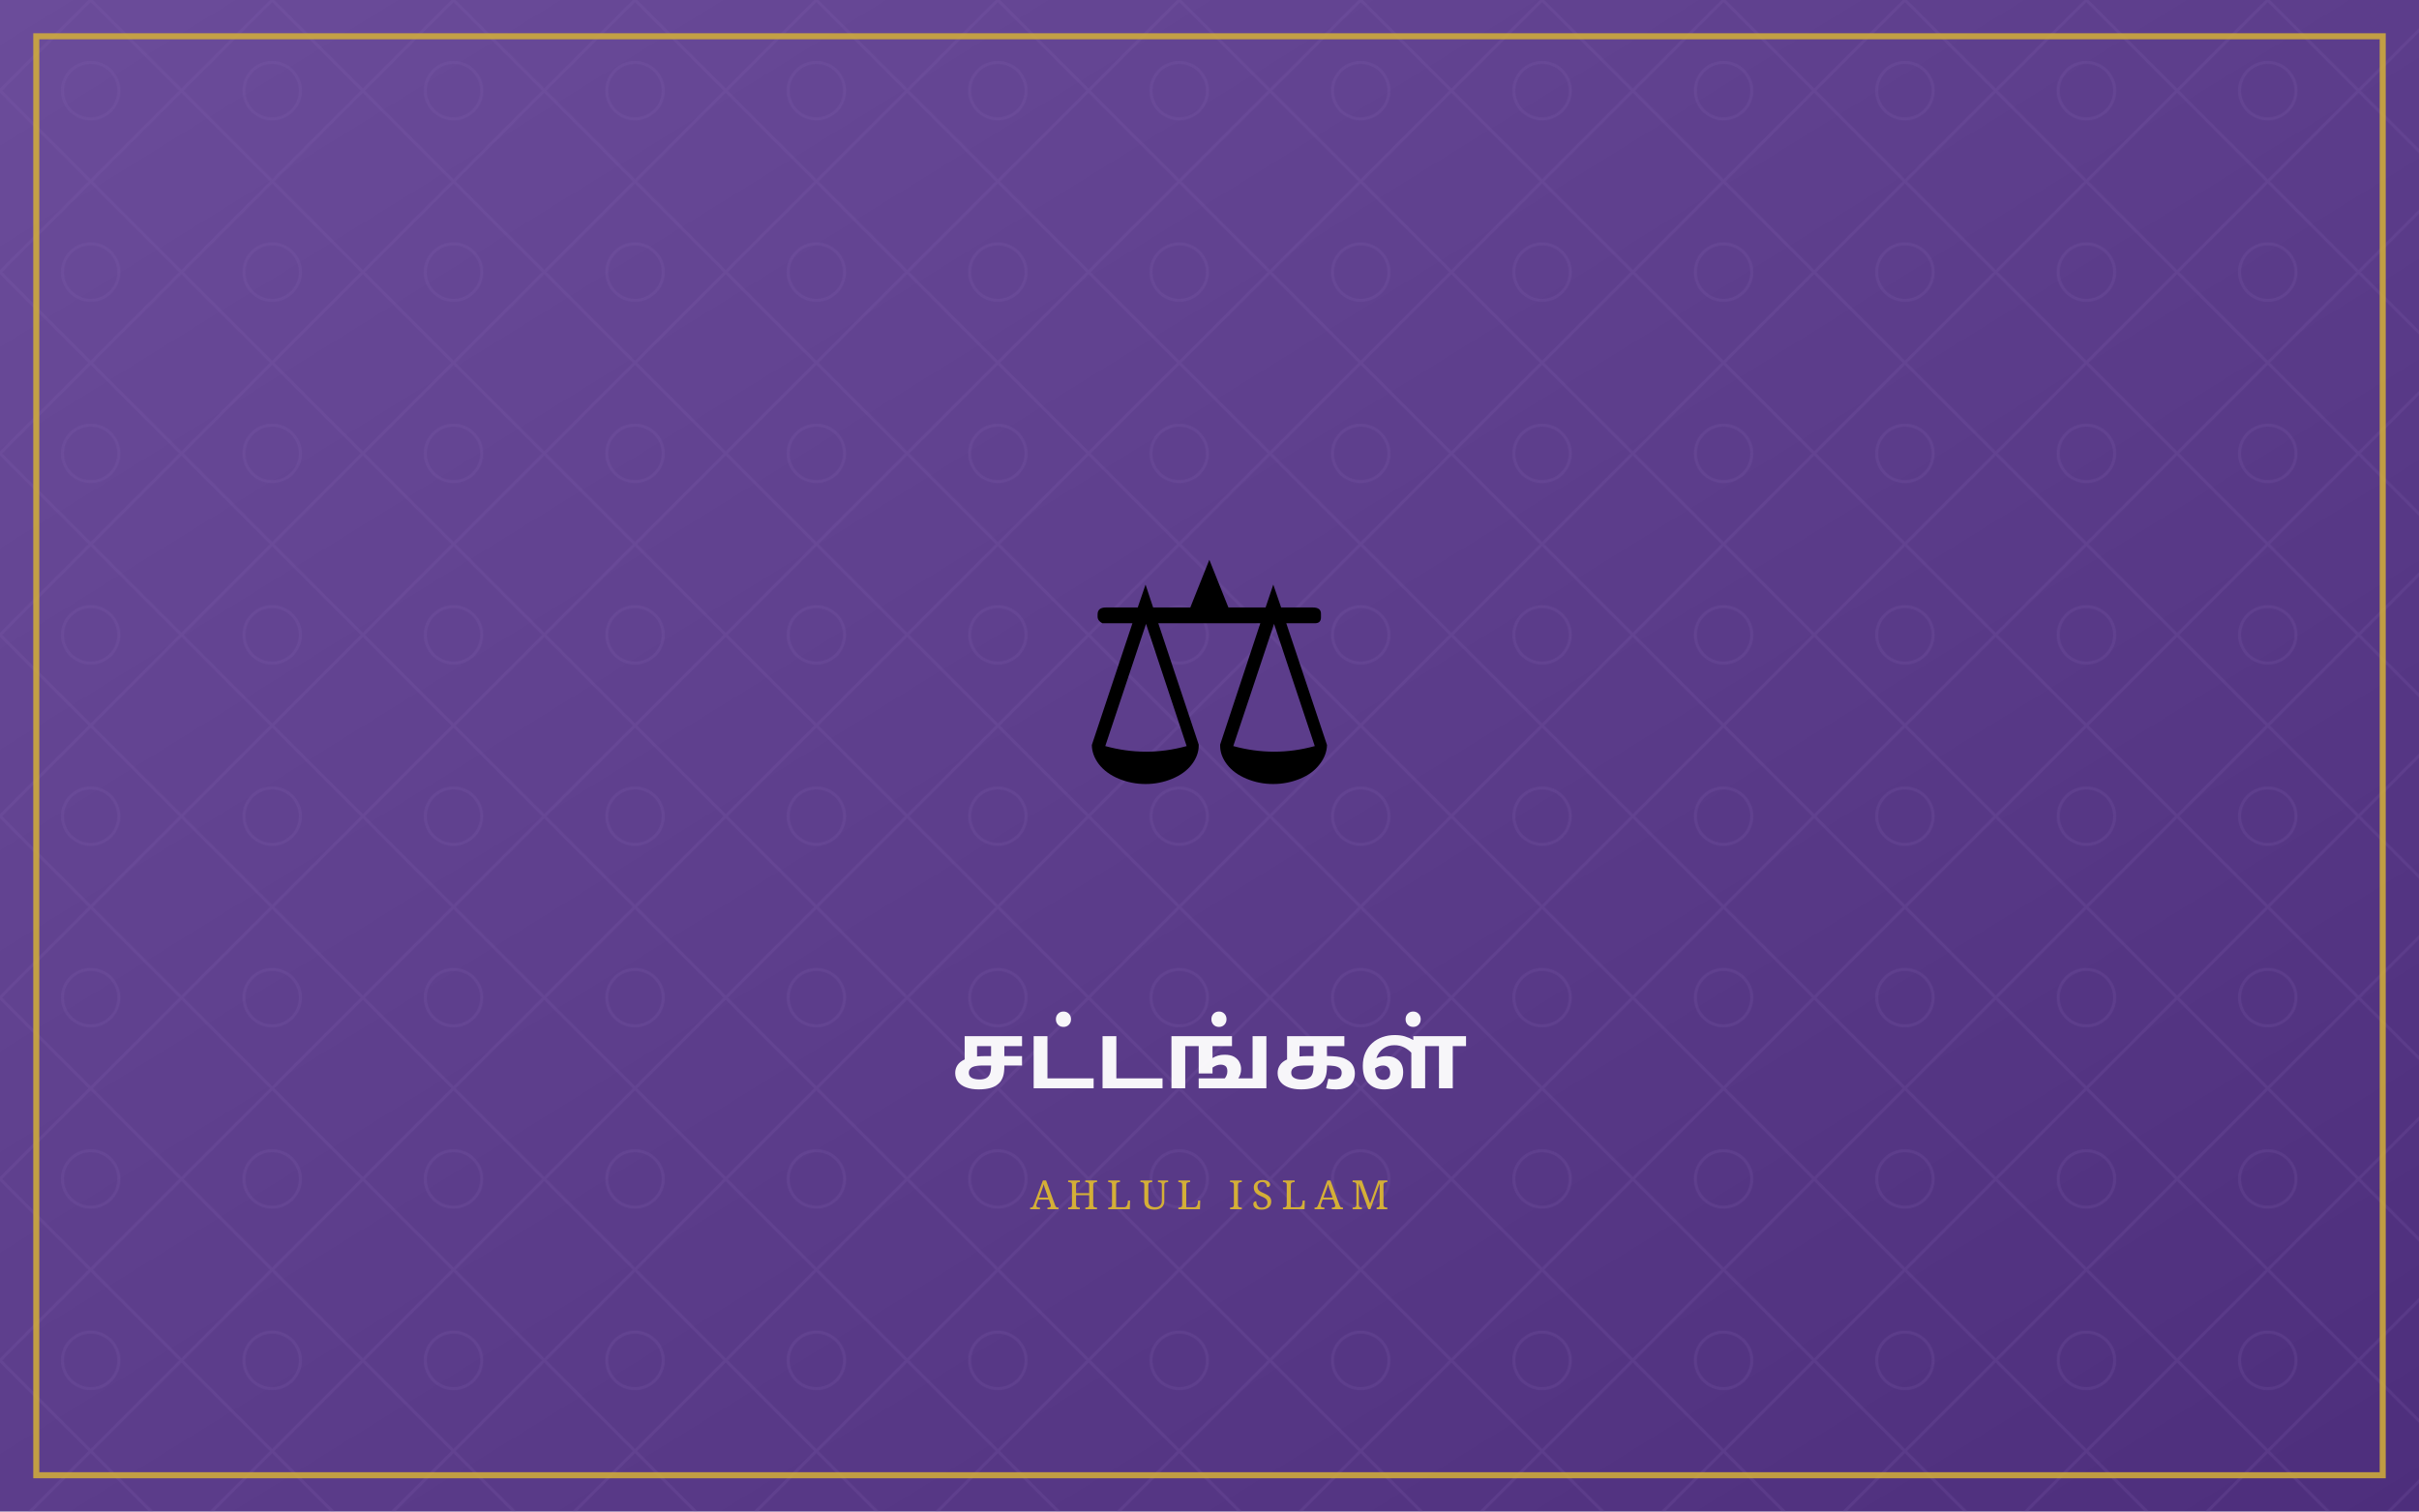
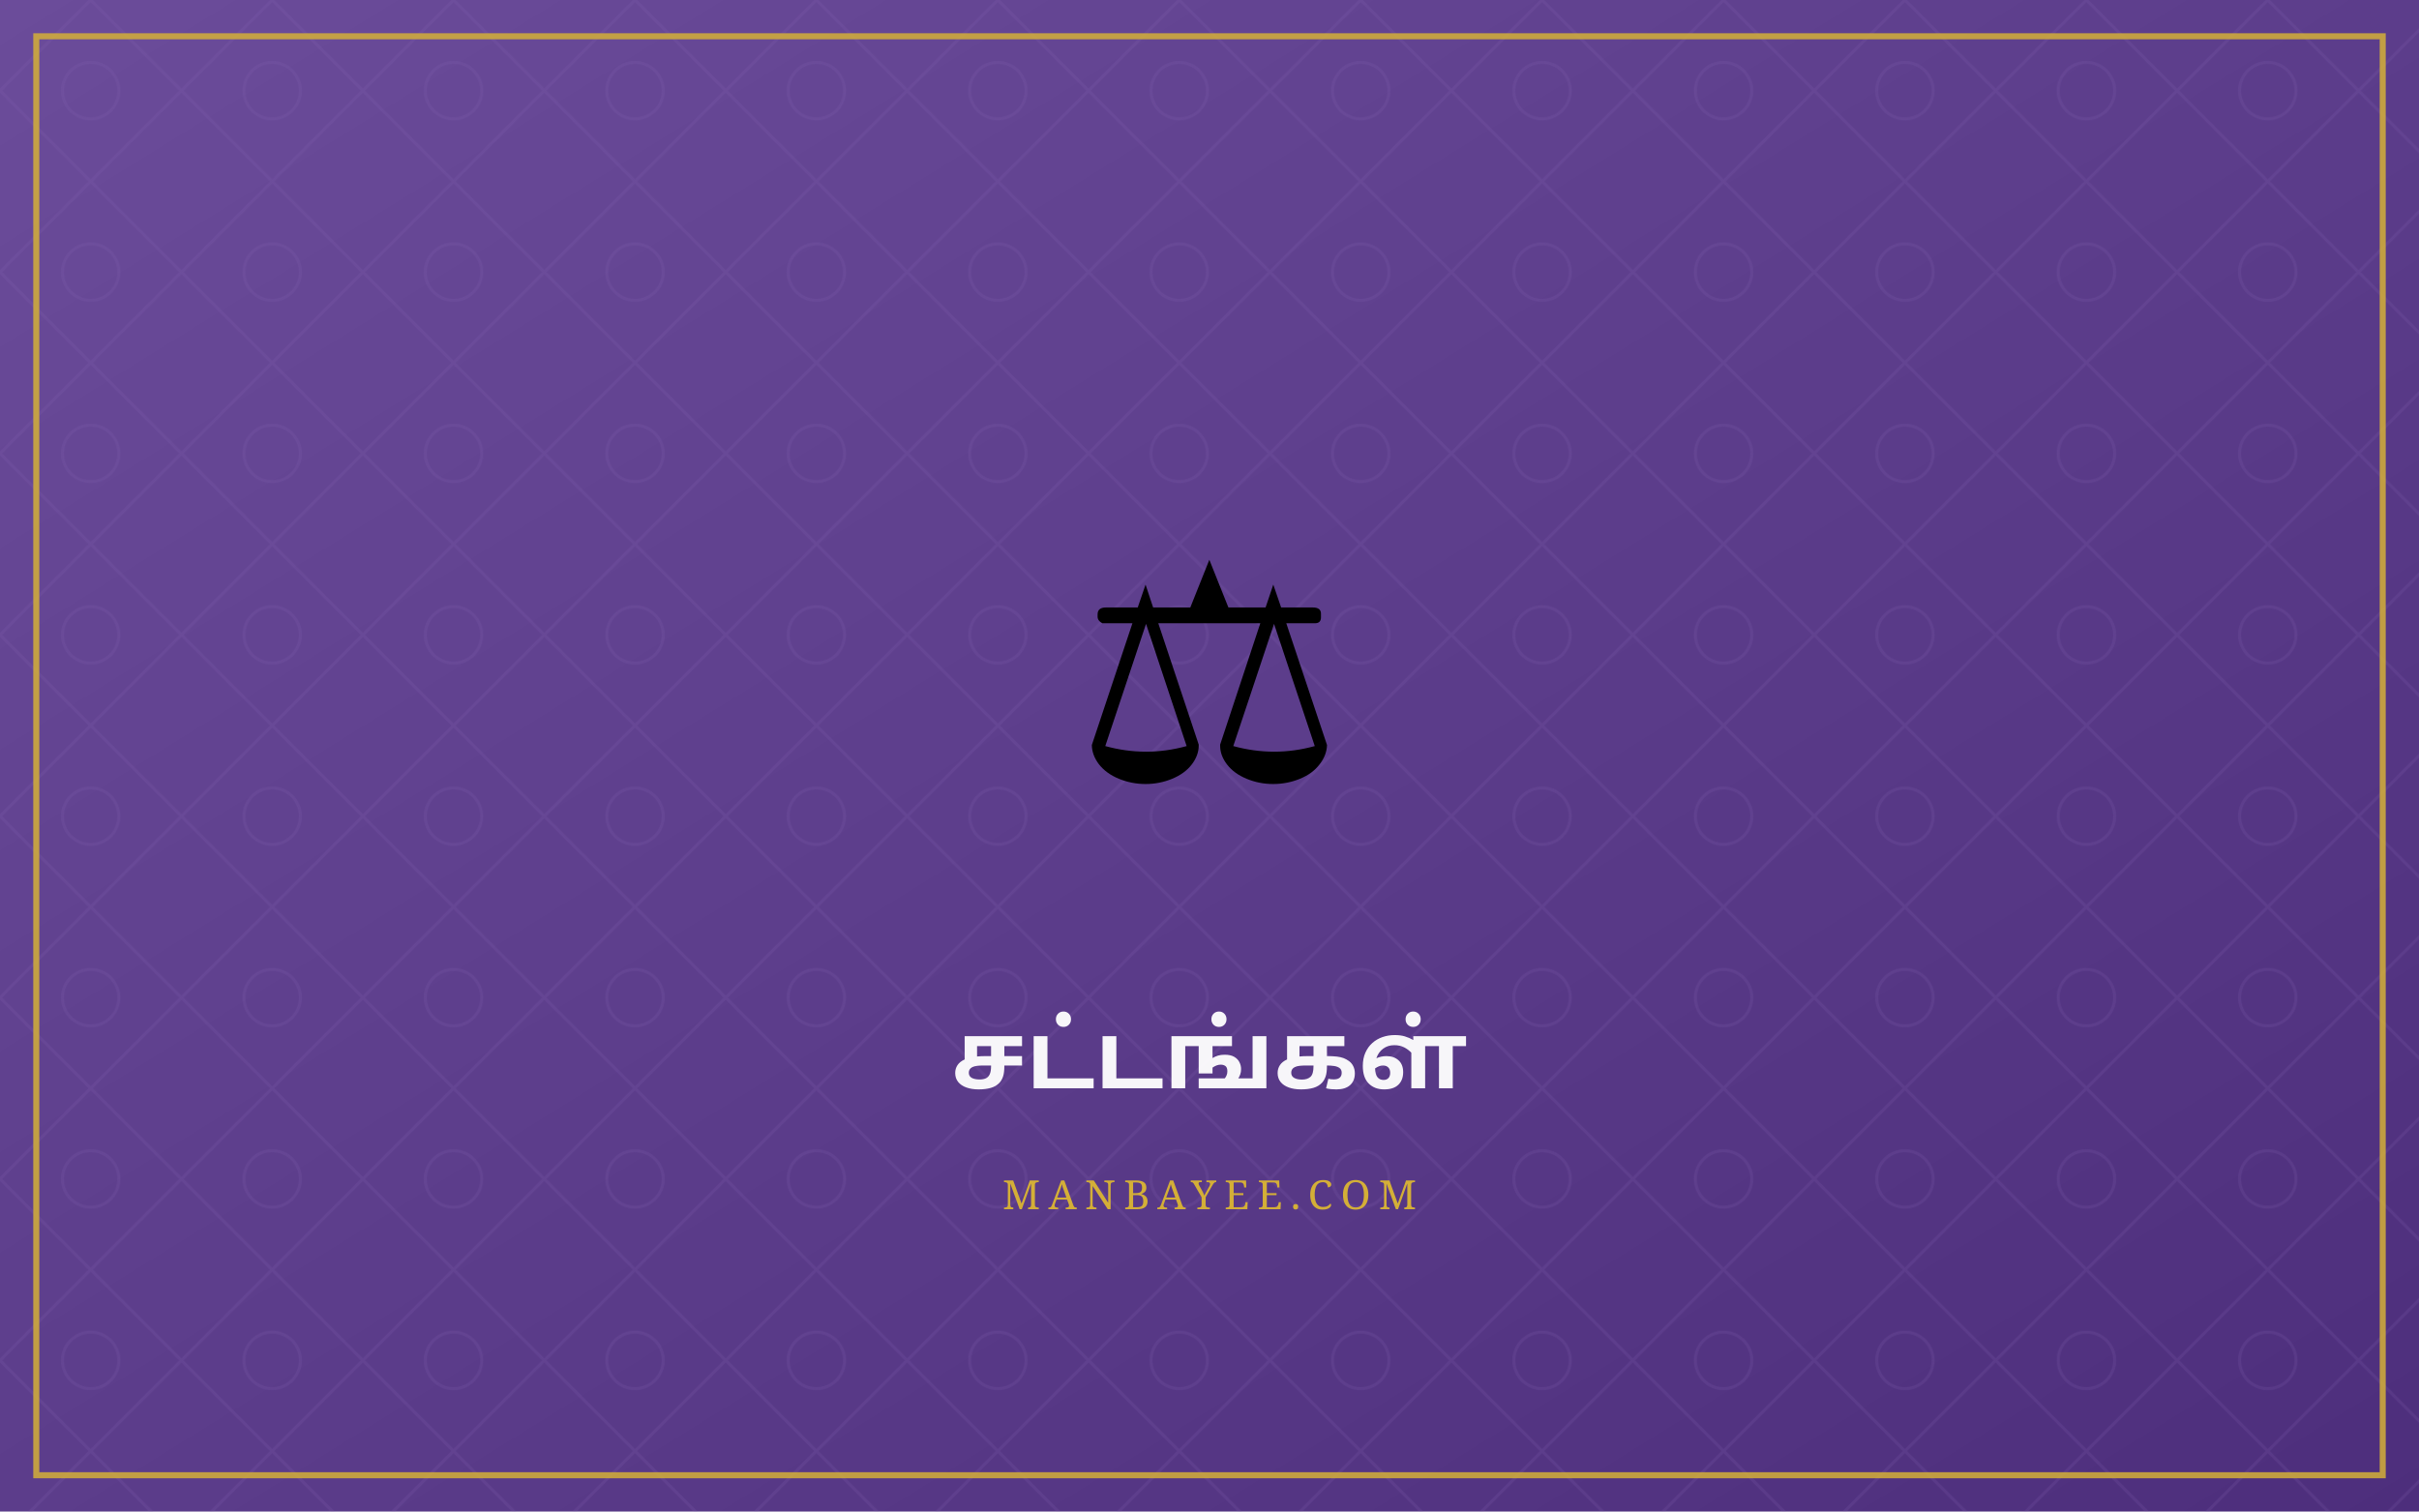
<svg xmlns="http://www.w3.org/2000/svg" width="1200" height="750" viewBox="0 0 1200 750">
  <defs>
    <linearGradient id="bg-rulings" x1="0" y1="0" x2="1" y2="1">
      <stop offset="0%" stop-color="#6B4C9A" />
      <stop offset="100%" stop-color="#4d2e7c" />
    </linearGradient>
    <pattern id="lattice-rulings" width="90" height="90" patternUnits="userSpaceOnUse">
      <g fill="none" stroke="#8465b3" stroke-width="1.5" opacity="0.18">
        <path d="M45 0 L90 45 L45 90 L0 45 Z" />
        <circle cx="45" cy="45" r="14" />
      </g>
    </pattern>
  </defs>
  <rect width="1200" height="750" fill="url(#bg-rulings)" />
  <rect width="1200" height="750" fill="url(#lattice-rulings)" />
  <rect x="18" y="18" width="1164" height="714" fill="none" stroke="#D4AF37" stroke-width="3" opacity="0.85" />
  <text x="50%" y="46%" font-size="150" text-anchor="middle" dominant-baseline="middle">⚖️</text>
  <text x="50%" y="72%" font-size="46" font-weight="700" fill="#ffffff" text-anchor="middle" font-family="'Noto Sans Tamil','Segoe UI',sans-serif" opacity="0.95">சட்டங்கள்</text>
-   <text x="50%" y="80%" font-size="20" fill="#D4AF37" text-anchor="middle" letter-spacing="4" font-family="Georgia,serif">AHLUL ISLAM</text>
+   <text x="50%" y="80%" font-size="20" fill="#D4AF37" text-anchor="middle" letter-spacing="4" font-family="Georgia,serif">MANBAYEE.COM</text>
</svg>
